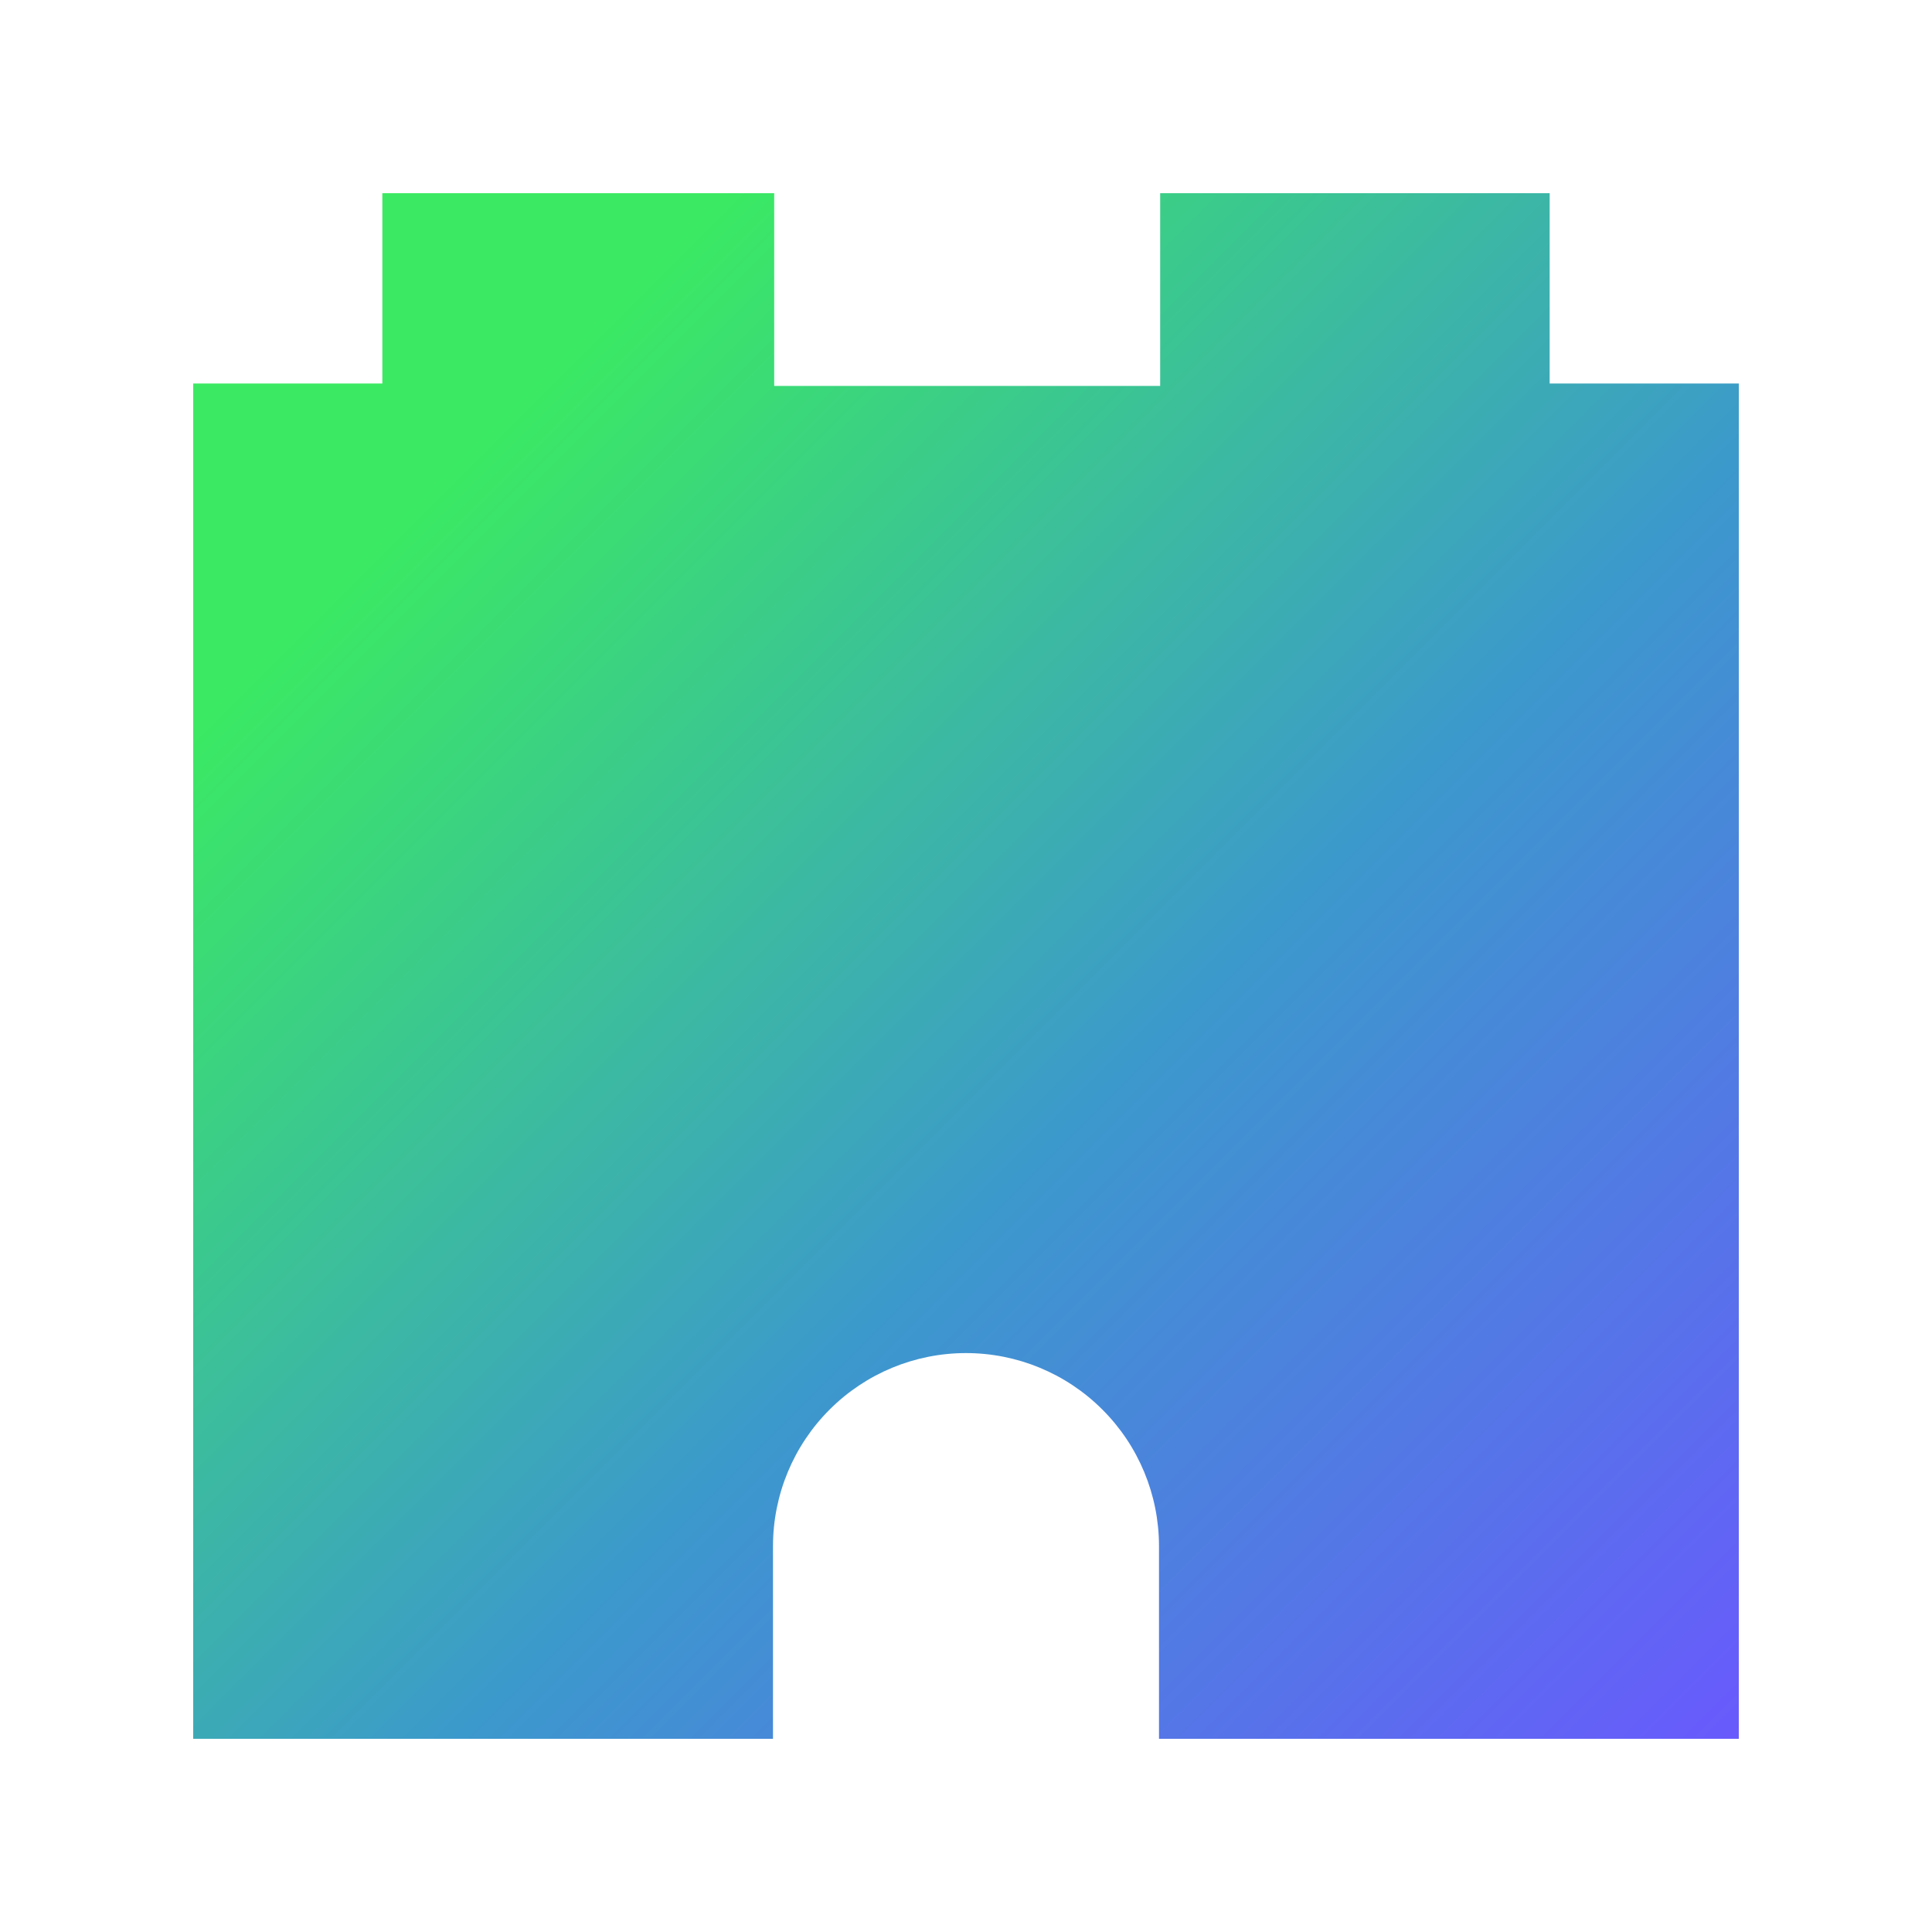
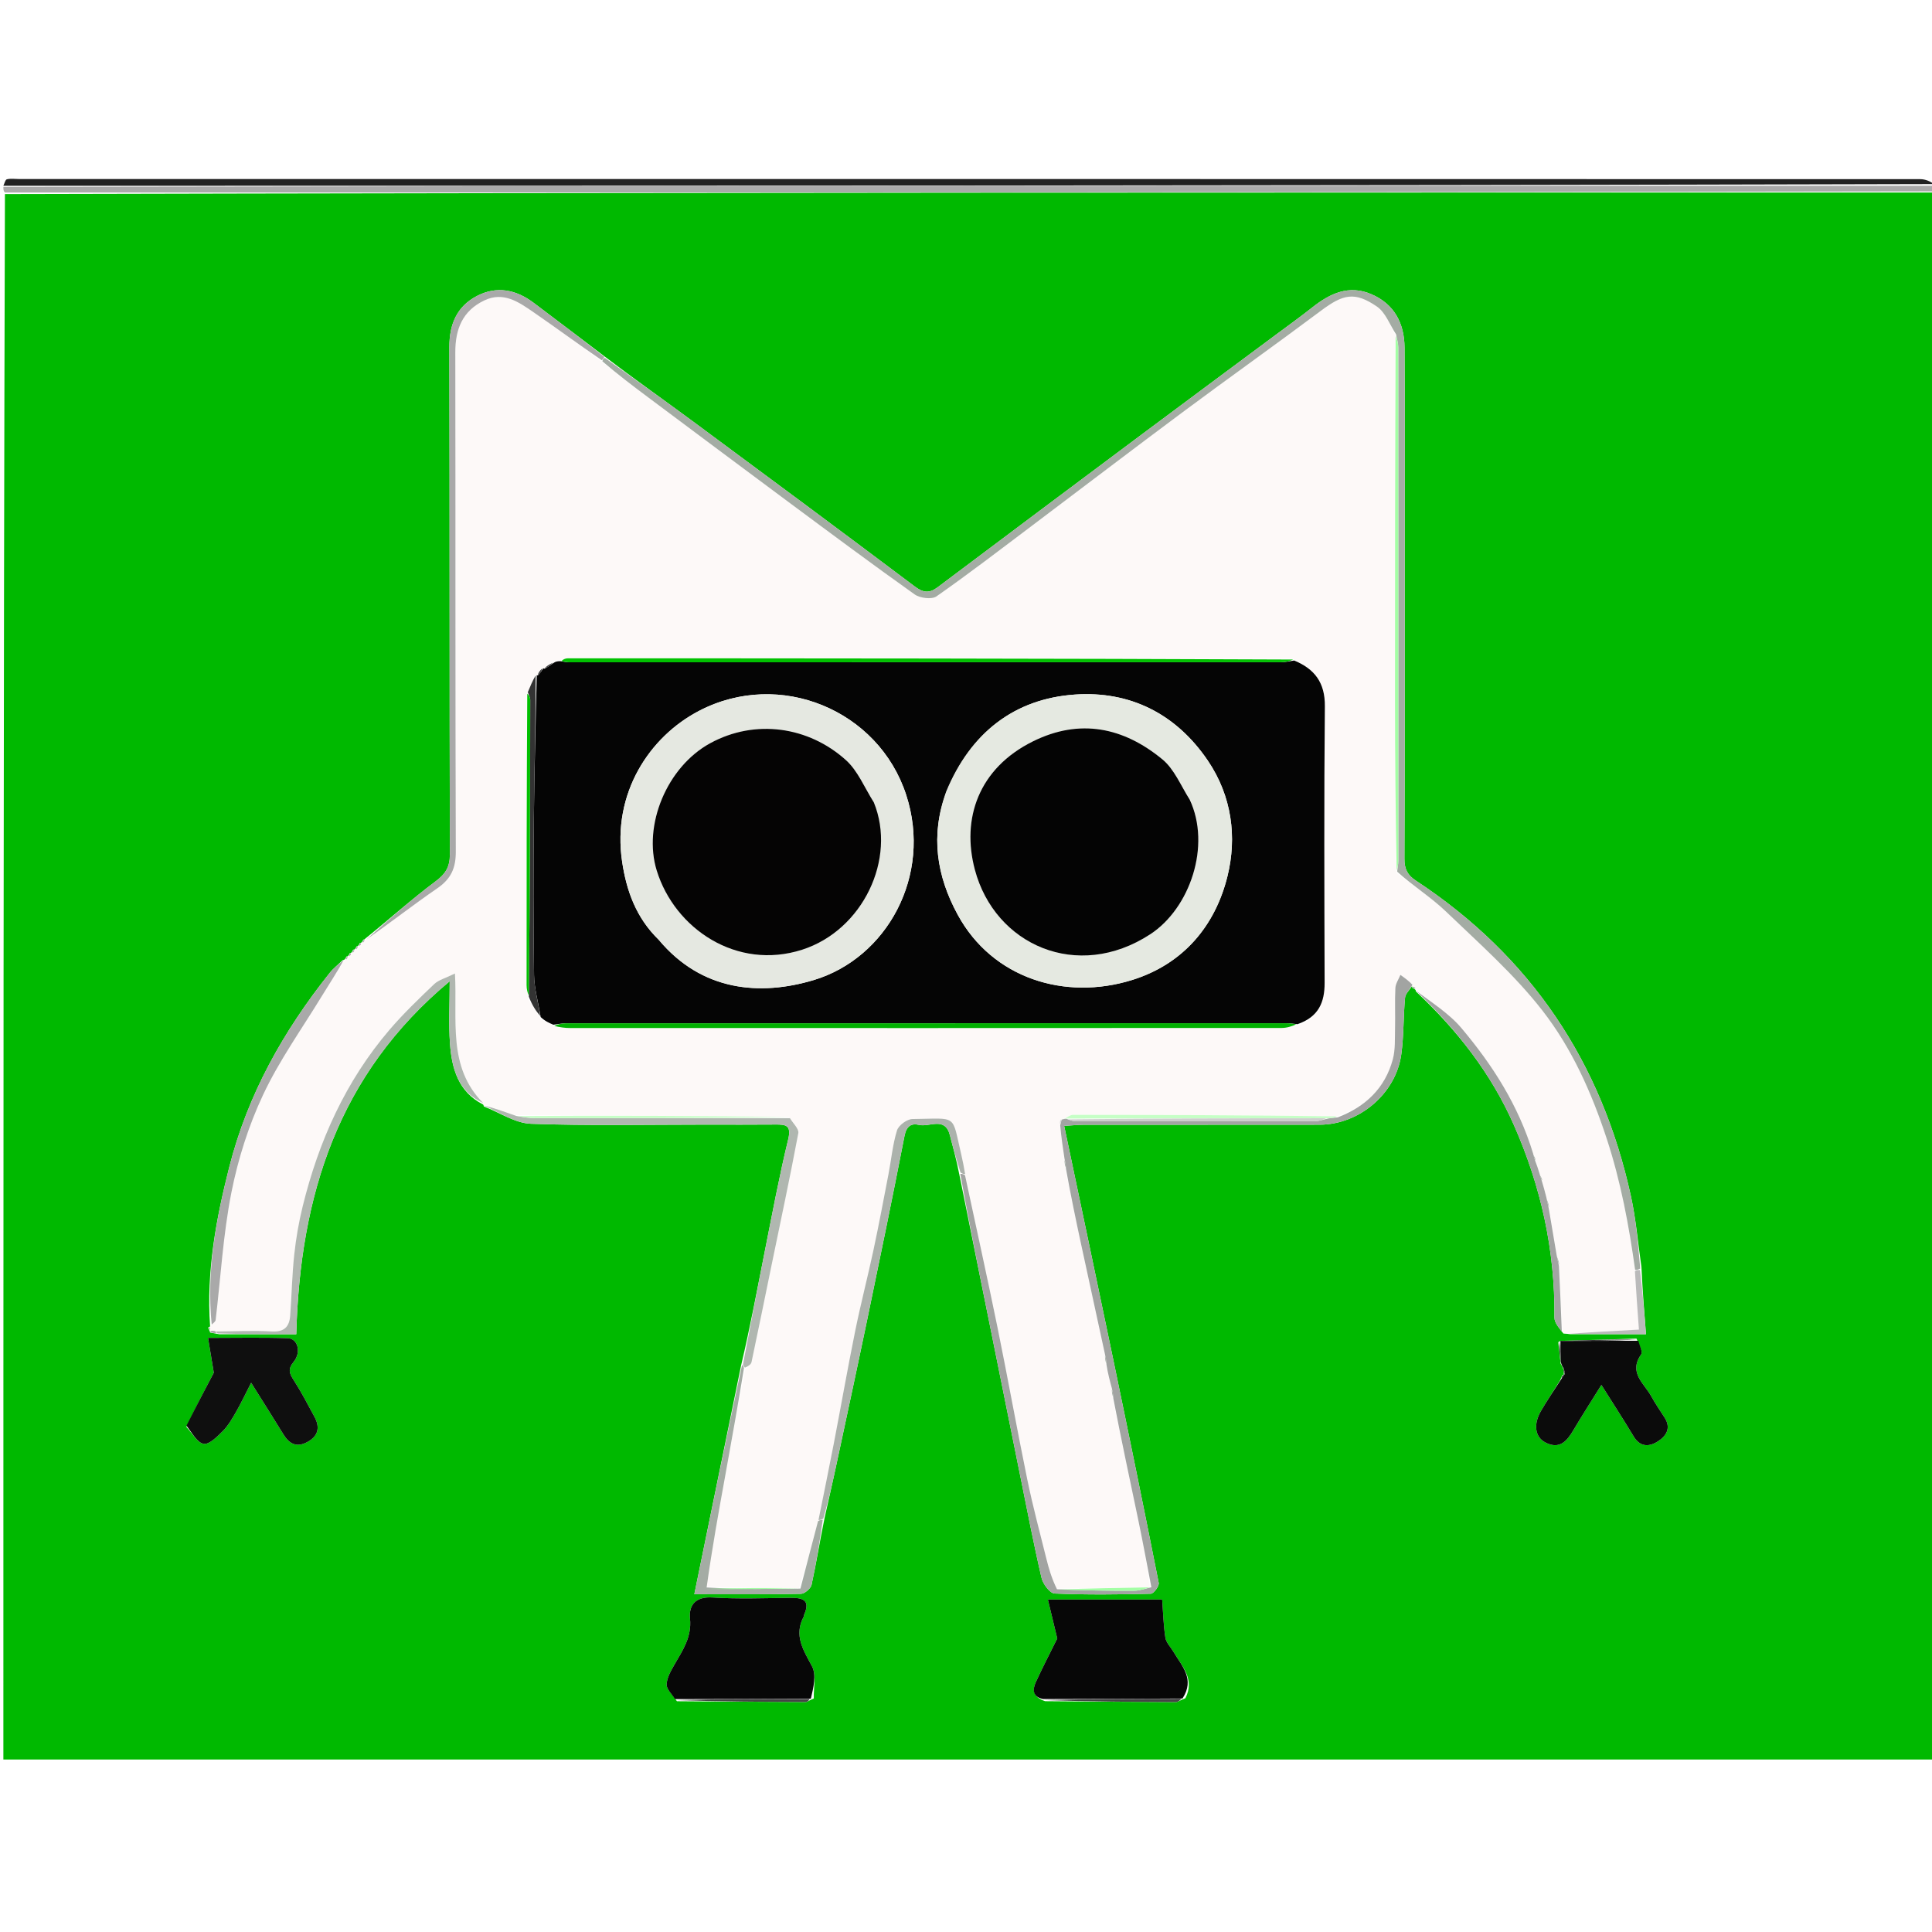
- <svg xmlns="http://www.w3.org/2000/svg" width="40" height="40" viewBox="0 0 40 40" fill="none">
-   <path d="M32.084 7.94V4H24.02V7.99H16.029V4H7.916V7.94H4V36H16.004V32.005C16.006 30.946 16.427 29.931 17.177 29.183C17.926 28.434 18.941 28.014 20 28.014C21.059 28.014 22.074 28.434 22.823 29.183C23.573 29.931 23.994 30.946 23.996 32.005V36H36V7.94H32.084Z" fill="url(#paint0_linear)" />
-   <defs>
-     <linearGradient id="paint0_linear" x1="2.942" y1="4.9" x2="37.777" y2="39.734" gradientUnits="userSpaceOnUse">
-       <stop offset="0.159" stop-color="#3BEA62" />
-       <stop offset="0.54" stop-color="#3C99CC" />
-       <stop offset="0.937" stop-color="#6B57FF" />
-     </linearGradient>
-   </defs>
+ <svg xmlns="http://www.w3.org/2000/svg" version="1.1" id="Layer_1" x="0px" y="0px" width="40" height="40" viewBox="0 0 572 468" enable-background="new 0 0 572 468" xml:space="preserve">
+   <path fill="#00B900" opacity="1" stroke="none" d=" M573,5   C573,159.623 573,314.246 573,468.934   C382.431,468.934 191.862,468.934 1,468.934   C1,314.642 1,160.284 1.461,5.462   C192.282,4.999 382.641,5 573,5  M107.02,227.011   C107.02,227.011 107.104,227.13 106.551,227.159   C106.411,227.474 106.272,227.79 106.013,228.023   C106.013,228.023 106.109,228.131 105.568,228.183   C105.422,228.492 105.277,228.801 105.023,229.013   C105.023,229.013 105.105,229.133 104.551,229.16   C104.412,229.475 104.273,229.79 104.014,230.024   C104.014,230.024 104.11,230.132 103.568,230.183   C103.429,230.494 103.29,230.805 103.04,231.036   C103.04,231.036 103.114,231.15 102.564,231.176   C102.43,231.489 102.295,231.803 102.023,232.021   C102.023,232.021 102.136,232.145 101.464,232.267   C100.154,233.542 98.686,234.692 97.557,236.111   C83.909,253.26 73.355,272.009 67.906,293.418   C63.988,308.813 61.067,324.309 62.197,340.629   C62.197,340.629 62.13,340.954 61.571,341.052   C61.749,341.342 61.927,341.632 62.033,342.007   C62.033,342.007 62.07,341.902 62.215,342.52   C62.807,342.639 63.398,342.758 64.918,343.025   C72.504,343.025 80.089,343.025 87.713,343.025   C88.823,301.897 100.119,266.037 133.141,238.52   C133.141,245.388 132.812,251.204 133.223,256.967   C133.748,264.325 135.64,271.214 142.999,274.998   C142.999,274.998 143.069,274.927 143.269,275.592   C147.91,277.38 152.501,280.542 157.2,280.711   C174.467,281.332 191.769,280.96 209.058,280.961   C215.874,280.961 222.69,281.006 229.506,280.939   C232.628,280.908 234.388,281.083 233.352,285.35   C230.685,296.341 228.612,307.478 226.405,318.578   C224.197,329.683 222.115,340.813 219.375,352.429   C214.81,374.762 210.246,397.095 205.564,420.003   C216.898,420.003 227.009,420.089 237.115,419.881   C238.228,419.859 240.036,418.312 240.28,417.199   C241.674,410.842 242.692,404.403 244.157,397.28   C245.219,392.515 246.316,387.757 247.337,382.984   C250.526,368.084 253.741,353.19 256.842,338.273   C260.577,320.312 264.294,302.347 267.789,284.339   C268.352,281.44 269.739,280.482 272.129,281.045   C275.235,281.777 279.786,278.459 281.24,284.126   C282.174,287.769 283.185,291.392 284.047,295.848   C286.884,309.856 289.727,323.863 292.558,337.873   C295.747,353.661 298.916,369.453 302.112,385.24   C304.135,395.227 306.049,405.241 308.364,415.16   C308.787,416.977 310.843,419.727 312.243,419.788   C321.724,420.198 331.233,420.086 340.726,419.852   C341.572,419.832 343.241,417.568 343.057,416.637   C338.69,394.546 334.161,372.487 329.578,350.44   C324.838,327.642 320.01,304.862 315.067,281.346   C317.242,281.212 318.973,281.015 320.705,281.013   C344.035,280.992 367.365,281.021 390.695,280.987   C402.404,280.97 413.254,271.808 414.868,260.206   C415.64,254.659 415.465,248.985 415.987,243.394   C416.101,242.179 417.364,241.072 418.017,240.004   C418.017,240.004 418.086,239.913 418.137,240.469   C418.455,240.615 418.773,240.76 418.998,240.995   C418.998,240.995 419.078,240.894 419.227,241.556   C431.352,252.909 441.427,265.72 448.197,281.048   C456.236,299.247 460.411,318.18 460.222,338.102   C460.208,339.64 461.618,341.192 462.892,342.837   C463.246,342.825 463.6,342.812 464.877,343.015   C472.111,343.015 479.346,343.015 487.32,343.015   C486.781,336.135 486.306,330.076 485.973,323.131   C484.959,316.133 484.366,309.042 482.86,302.151   C474.188,262.479 453.21,231.095 419.152,208.695   C416.741,207.11 415.787,205.306 415.802,202.259   C415.95,172.114 415.893,141.968 415.893,111.822   C415.892,91.502 415.991,71.182 415.835,50.864   C415.78,43.766 412.833,38.001 405.962,35.079   C399.365,32.274 393.821,34.843 388.634,38.938   C385.021,41.791 381.278,44.48 377.582,47.227   C364.379,57.043 351.153,66.827 337.97,76.669   C317.822,91.71 297.691,106.774 277.588,121.876   C275.142,123.714 273.344,123.525 270.816,121.625   C248.972,105.204 227.019,88.928 205.042,72.684   C196.466,66.345 187.748,60.197 178.772,53.362   C171.82,48.102 164.885,42.819 157.909,37.591   C152.749,33.725 147.035,32.599 141.23,35.612   C135.277,38.703 133.025,43.984 133.042,50.745   C133.161,100.812 133.064,150.879 133.191,200.946   C133.201,204.719 131.901,206.745 128.901,208.983   C121.714,214.347 115.018,220.368 108.001,226.009   C108.001,226.009 108.111,226.136 107.567,226.181   C107.421,226.49 107.275,226.8 107.02,227.011  M462.487,355.195   C462.386,355.537 462.284,355.878 461.816,356.798   C459.972,359.734 458.065,362.634 456.299,365.616   C453.925,369.623 454.401,373.454 457.563,375.082   C461.754,377.239 463.925,374.653 465.859,371.373   C468.384,367.092 471.084,362.914 474.12,358.03   C477.714,363.745 480.771,368.431 483.639,373.229   C485.546,376.418 488.164,376.437 490.777,374.783   C493.291,373.192 494.853,370.855 492.832,367.707   C491.492,365.62 490.071,363.575 488.884,361.404   C486.795,357.583 482.075,354.423 485.882,348.999   C486.427,348.223 485.378,346.328 484.503,344.311   C476.989,344.538 469.474,344.766 462.004,345.004   C462.004,345.004 461.993,344.959 461.347,345.382   C461.569,347.327 461.791,349.272 462.058,351.726   C462.314,352.134 462.57,352.541 462.949,353.63   C462.968,354.09 462.987,354.55 463.001,355.001   C463.001,355.001 463.012,355.003 462.487,355.195  M240.936,450.866   C240.832,447.647 241.762,443.873 240.401,441.326   C237.817,436.492 234.962,432.173 237.969,426.592   C238.043,426.454 237.989,426.251 238.054,426.105   C240.081,421.586 237.509,421.029 233.883,421.069   C226.236,421.154 218.564,421.454 210.947,420.967   C205.902,420.643 203.891,423.242 204.29,427.204   C204.844,432.701 202.118,436.592 199.68,440.843   C198.634,442.667 197.452,444.7 197.361,446.685   C197.296,448.098 198.952,449.59 200.432,451.683   C213.118,451.772 225.805,451.872 238.492,451.911   C239.049,451.913 239.609,451.357 240.936,450.866  M350.948,450.789   C353.851,445.127 349.903,441.236 347.378,436.978   C346.565,435.607 345.248,434.316 345.025,432.857   C344.45,429.103 344.359,425.275 344.081,421.566   C332.457,421.566 321.641,421.566 310.244,421.566   C311.319,426.038 312.254,429.928 313.018,433.106   C310.769,437.652 308.579,441.84 306.62,446.135   C305.601,448.37 305.828,450.411 309.412,451.668   C322.302,451.77 335.191,451.888 348.081,451.931   C348.793,451.933 349.508,451.308 350.948,450.789  M55.174,370.454   C56.861,372.236 58.359,375.133 60.295,375.462   C61.953,375.745 64.343,373.319 65.983,371.667   C67.583,370.056 68.762,367.976 69.91,365.978   C71.383,363.415 72.641,360.729 74.355,357.386   C77.967,363.151 80.968,367.873 83.895,372.64   C85.606,375.428 87.746,376.648 90.903,374.982   C94.19,373.247 94.838,370.687 93.122,367.511   C91.159,363.878 89.251,360.2 87.024,356.731   C85.741,354.733 85.087,353.455 86.937,351.197   C89.3,348.313 88.127,344.284 85.199,344.188   C77.612,343.939 70.012,344.105 61.593,344.105   C62.24,348.01 62.758,351.138 63.301,354.413   C60.763,359.236 58.01,364.469 55.174,370.454  z" />
+   <path fill="#222222" opacity="1" stroke="none" d=" M1,3   C1.333,2.333 1.548,1.216 2.024,1.091   C3.115,0.804 4.333,1 5.5,1   C193.167,1 380.833,0.998 568.5,1.041   C570,1.042 571.5,1.667 572.539,2.5   C381.718,3 191.359,3 1,3  z" />
+   <path fill="#AAAAAA" opacity="1" stroke="none" d=" M1,3.333   C191.359,3 381.718,3 572.539,3   C573,3.444 573,3.889 573,4.667   C382.641,5 192.282,4.999 1.461,4.999   C1,4.556 1,4.111 1,3.333  z" />
+   <path fill="#FDF9F8" opacity="1" stroke="none" d=" M62.13,340.954   C62.13,340.954 62.197,340.629 62.628,340.308   C63.331,339.593 63.795,339.221 63.845,338.8   C65.344,326.22 66.056,313.488 68.503,301.099   C70.46,291.191 73.603,281.268 77.894,272.138   C82.669,261.975 89.316,252.688 95.197,243.05   C97.441,239.373 99.819,235.777 102.136,232.145   C102.136,232.145 102.023,232.021 102.367,232.057   C102.845,231.778 102.98,231.464 103.114,231.15   C103.114,231.15 103.04,231.036 103.376,231.066   C103.845,230.775 103.978,230.453 104.11,230.132   C104.11,230.132 104.014,230.024 104.348,230.047   C104.823,229.758 104.964,229.445 105.105,229.133   C105.105,229.133 105.023,229.013 105.359,229.053   C105.832,228.772 105.971,228.451 106.109,228.131   C106.109,228.131 106.013,228.023 106.347,228.046   C106.822,227.756 106.963,227.443 107.104,227.13   C107.104,227.13 107.02,227.011 107.355,227.052   C107.83,226.774 107.971,226.455 108.111,226.136   C108.111,226.136 108.001,226.009 108.425,226.089   C115.723,221.075 122.473,215.8 129.52,210.957   C133.482,208.234 134.963,205.059 134.947,200.208   C134.783,150.923 134.89,101.637 134.801,52.351   C134.788,45.446 136.926,40.039 143.37,36.956   C149.097,34.217 153.609,37.453 157.954,40.438   C164.756,45.111 171.38,50.044 178.221,55.171   C182.861,58.854 187.351,62.244 191.859,65.611   C205.684,75.936 219.495,86.28 233.352,96.562   C245.779,105.783 258.19,115.031 270.806,123.989   C272.379,125.106 275.871,125.539 277.267,124.563   C286.877,117.845 296.18,110.687 305.553,103.632   C320.457,92.414 335.28,81.087 350.249,69.955   C363.787,59.886 377.552,50.12 391.065,40.017   C397.657,35.089 401.06,34.245 407.652,38.755   C410.222,40.513 411.479,44.189 413.203,47.445   C413.048,83.848 412.99,119.796 413.014,155.745   C413.025,172.546 413.192,189.347 413.431,206.429   C418.421,210.382 423.676,213.631 428.033,217.815   C437.904,227.297 448.318,236.473 456.669,247.207   C465.362,258.382 471.224,271.468 475.71,285.173   C479.872,297.886 482.281,310.824 484.044,324.36   C484.394,330.293 484.801,335.831 485.228,341.643   C477.694,342.053 470.824,342.426 463.955,342.8   C463.6,342.812 463.246,342.825 462.667,342.33   C462.146,335.476 461.85,329.129 461.671,322.491   C461.478,321.372 461.168,320.543 460.813,319.261   C460.026,314.46 459.283,310.113 458.659,305.479   C458.472,304.377 458.166,303.563 457.8,302.323   C457.337,300.526 456.934,299.156 456.648,297.538   C456.464,296.789 456.164,296.287 455.801,295.368   C455.35,293.905 454.96,292.86 454.679,291.556   C454.482,290.764 454.179,290.231 453.858,289.285   C449.52,275.151 441.852,263.275 432.719,252.426   C428.939,247.936 423.67,244.7 419.078,240.894   C419.078,240.894 418.998,240.995 419.023,240.669   C418.728,240.2 418.407,240.056 418.086,239.913   C418.086,239.913 418.017,240.004 418.134,239.603   C417.038,238.346 415.825,237.489 414.612,236.633   C414.091,237.927 413.188,239.202 413.122,240.519   C412.923,244.491 413.125,248.481 413.026,252.461   C412.949,255.528 413.142,258.721 412.363,261.63   C410.07,270.187 404.242,275.663 395.777,278.523   C369.532,278.166 343.601,278.081 317.669,278.067   C316.829,278.067 315.988,278.785 314.945,279.261   C314.741,279.354 314.312,279.479 314.046,279.441   C313.784,279.965 313.788,280.527 313.778,281.446   C314.229,284.88 314.695,287.956 315.14,291.39   C315.204,292.449 315.289,293.152 315.419,294.238   C316.996,301.847 318.506,309.077 320.06,316.298   C322.411,327.213 324.792,338.121 327.139,349.389   C327.201,350.451 327.284,351.155 327.402,352.226   C328.022,354.743 328.604,356.892 329.156,359.394   C329.223,360.441 329.322,361.134 329.442,362.21   C331.996,374.461 334.568,386.32 337.042,398.2   C338.408,404.759 339.607,411.353 340.424,417.953   C330.976,418.124 321.986,418.272 312.577,418.325   C311.368,415.318 310.522,412.42 309.798,409.491   C307.881,401.734 305.789,394.01 304.18,386.188   C301.088,371.154 298.396,356.039 295.326,341.001   C292.258,325.965 288.932,310.982 285.736,295.583   C285.373,293.41 285.024,291.623 284.607,289.852   C281.728,277.645 283.709,279.159 270.125,279.31   C268.535,279.327 266.034,281.177 265.571,282.676   C264.279,286.86 263.88,291.316 263.047,295.648   C261.601,303.163 260.188,310.687 258.588,318.169   C256.884,326.138 254.82,334.032 253.2,342.017   C250.948,353.122 248.995,364.287 246.852,375.415   C245.398,382.963 243.837,390.491 242.195,398.351   C240.37,405.229 238.673,411.783 236.524,418.211   C227.029,418.112 217.988,418.138 208.886,417.733   C210.817,406.358 212.814,395.416 214.796,384.47   C216.668,374.131 218.523,363.788 220.685,353.289   C221.508,352.513 222.356,351.965 222.504,351.267   C224.545,341.675 226.481,332.061 228.46,322.456   C231.133,309.476 233.916,296.516 236.354,283.492   C236.593,282.213 234.755,280.545 233.627,278.732   C206.549,278.336 179.726,278.265 152.521,278.163   C149.116,277.064 146.092,275.995 143.069,274.927   C143.069,274.927 142.999,274.998 143.013,274.612   C132.384,263.822 135.479,249.997 134.695,236.218   C131.873,237.618 129.847,238.115 128.539,239.365   C123.971,243.729 119.385,248.125 115.288,252.921   C102.314,268.105 94.364,285.853 89.625,305.105   C88.469,309.802 87.635,314.614 87.118,319.423   C86.472,325.425 86.359,331.482 85.913,337.507   C85.671,340.788 84.178,342.409 80.463,342.194   C74.986,341.878 69.474,342.17 63.667,342.083   C62.928,341.943 62.499,341.922 62.07,341.902   C62.07,341.902 62.033,342.007 62.167,341.725   C62.244,341.28 62.187,341.117 62.13,340.954  M160.222,145.908   C159.779,146.578 159.336,147.248 158.998,147.985   C158.998,147.985 158.91,147.897 158.254,148.07   C157.594,149.691 156.934,151.311 155.934,153.83   C155.917,182.439 155.895,211.048 155.901,239.658   C155.901,240.797 156.164,241.937 156.321,243.76   C157.512,245.571 158.703,247.381 160.164,249.825   C161.385,250.347 162.606,250.868 164.357,252.083   C165.846,252.181 167.335,252.364 168.824,252.364   C239.058,252.379 309.292,252.384 379.525,252.342   C381.083,252.341 382.641,251.788 384.931,251.392   C390.453,249.075 392.189,244.677 392.173,238.999   C392.096,211.7 391.985,184.4 392.246,157.104   C392.313,150.087 389.206,146.05 382.542,142.973   C311.073,142.941 239.604,142.908 168.136,142.903   C167.363,142.903 166.59,143.275 165.155,143.54   C164.786,143.752 164.417,143.964 163.385,144.196   C162.54,144.75 161.694,145.304 160.993,145.987   C160.993,145.987 160.864,145.842 160.222,145.908  z" />
+   <path fill="#A4ACA4" opacity="1" stroke="none" d=" M413.334,46.991   C411.479,44.189 410.222,40.513 407.652,38.755   C401.06,34.245 397.657,35.089 391.065,40.017   C377.552,50.12 363.787,59.886 350.249,69.955   C335.28,81.087 320.457,92.414 305.553,103.632   C296.18,110.687 286.877,117.845 277.267,124.563   C275.871,125.539 272.379,125.106 270.806,123.989   C258.19,115.031 245.779,105.783 233.352,96.562   C219.495,86.28 205.684,75.936 191.859,65.611   C187.351,62.244 182.861,58.854 178.339,54.97   C178.526,54.221 178.786,54.053 179.095,53.961   C187.748,60.197 196.466,66.345 205.042,72.684   C227.019,88.928 248.972,105.204 270.816,121.625   C273.344,123.525 275.142,123.714 277.588,121.876   C297.691,106.774 317.822,91.71 337.97,76.669   C351.153,66.827 364.379,57.043 377.582,47.227   C381.278,44.48 385.021,41.791 388.634,38.938   C393.821,34.843 399.365,32.274 405.962,35.079   C412.833,38.001 415.78,43.766 415.835,50.864   C415.991,71.182 415.892,91.502 415.893,111.822   C415.893,141.968 415.95,172.114 415.802,202.259   C415.787,205.306 416.741,207.11 419.152,208.695   C453.21,231.095 474.188,262.479 482.86,302.151   C484.366,309.042 484.959,316.133 485.613,323.57   C484.869,323.994 484.484,323.979 484.1,323.965   C482.281,310.824 479.872,297.886 475.71,285.173   C471.224,271.468 465.362,258.382 456.669,247.207   C448.318,236.473 437.904,227.297 428.033,217.815   C423.676,213.631 418.421,210.382 413.651,206.068   C413.818,204.605 413.988,203.783 413.989,202.961   C414.002,152.253 414.005,101.546 413.973,50.838   C413.972,49.555 413.556,48.273 413.334,46.991  z" />
+   <path fill="#070707" opacity="1" stroke="none" d=" M308.816,451.027   C305.828,450.411 305.601,448.37 306.62,446.135   C308.579,441.84 310.769,437.652 313.018,433.106   C312.254,429.928 311.319,426.038 310.244,421.566   C321.641,421.566 332.457,421.566 344.081,421.566   C344.359,425.275 344.45,429.103 345.025,432.857   C345.248,434.316 346.565,435.607 347.378,436.978   C349.903,441.236 353.851,445.127 350.094,450.86   C335.766,450.963 322.291,450.995 308.816,451.027  z" />
+   <path fill="#070707" opacity="1" stroke="none" d=" M199.839,451.047   C198.952,449.59 197.296,448.098 197.361,446.685   C197.452,444.7 198.634,442.667 199.68,440.843   C202.118,436.592 204.844,432.701 204.29,427.204   C203.891,423.242 205.902,420.643 210.947,420.967   C218.564,421.454 226.236,421.154 233.883,421.069   C237.509,421.029 240.081,421.586 238.054,426.105   C237.989,426.251 238.043,426.454 237.969,426.592   C234.962,432.173 237.817,436.492 240.401,441.326   C241.762,443.873 240.832,447.647 240.07,450.911   C226.083,450.987 212.961,451.017 199.839,451.047  z" />
+   <path fill="#A2A4A2" opacity="1" stroke="none" d=" M340.882,417.931   C339.607,411.353 338.408,404.759 337.042,398.2   C334.568,386.32 331.996,374.461 329.612,362.012   C329.568,360.633 329.378,359.837 329.187,359.04   C328.604,356.892 328.022,354.743 327.583,352.028   C327.539,350.651 327.349,349.841 327.16,349.032   C324.792,338.121 322.411,327.213 320.06,316.298   C318.506,309.077 316.996,301.847 315.599,294.039   C315.542,292.649 315.352,291.84 315.161,291.032   C314.695,287.956 314.229,284.88 313.887,281.183   C314.11,280.201 314.211,279.84 314.312,279.479   C314.312,279.479 314.741,279.354 315.111,279.276   C315.48,279.198 315.815,279.165 316.164,279.412   C317.165,279.768 317.816,279.973 318.468,279.974   C342.092,279.993 365.716,280.007 389.34,279.959   C390.595,279.956 391.85,279.414 393.479,279.105   C394.599,278.993 395.344,278.9 396.09,278.806   C404.242,275.663 410.07,270.187 412.363,261.63   C413.142,258.721 412.949,255.528 413.026,252.461   C413.125,248.481 412.923,244.491 413.122,240.519   C413.188,239.202 414.091,237.927 414.612,236.633   C415.825,237.489 417.038,238.346 418.174,239.559   C417.364,241.072 416.101,242.179 415.987,243.394   C415.465,248.985 415.64,254.659 414.868,260.206   C413.254,271.808 402.404,280.97 390.695,280.987   C367.365,281.021 344.035,280.992 320.705,281.013   C318.973,281.015 317.242,281.212 315.067,281.346   C320.01,304.862 324.838,327.642 329.578,350.44   C334.161,372.487 338.69,394.546 343.057,416.637   C343.241,417.568 341.572,419.832 340.726,419.852   C331.233,420.086 321.724,420.198 312.243,419.788   C310.843,419.727 308.787,416.977 308.364,415.16   C306.049,405.241 304.135,395.227 302.112,385.24   C298.916,369.453 295.747,353.661 292.558,337.873   C289.727,323.863 286.884,309.856 284.309,295.54   C284.954,295.48 285.336,295.728 285.719,295.977   C288.932,310.982 292.258,325.965 295.326,341.001   C298.396,356.039 301.088,371.154 304.18,386.188   C305.789,394.01 307.881,401.734 309.798,409.491   C310.522,412.42 311.368,415.318 312.932,418.517   C321.095,418.873 328.485,419.009 335.874,418.959   C337.545,418.948 339.213,418.291 340.882,417.931  z" />
+   <path fill="#0F0F0F" opacity="1" stroke="none" d=" M55.215,370.078   C58.01,364.469 60.763,359.236 63.301,354.413   C62.758,351.138 62.24,348.01 61.593,344.105   C70.012,344.105 77.612,343.939 85.199,344.188   C88.127,344.284 89.3,348.313 86.937,351.197   C85.087,353.455 85.741,354.733 87.024,356.731   C89.251,360.2 91.159,363.878 93.122,367.511   C94.838,370.687 94.19,373.247 90.903,374.982   C87.746,376.648 85.606,375.428 83.895,372.64   C80.968,367.873 77.967,363.151 74.355,357.386   C72.641,360.729 71.383,363.415 69.91,365.978   C68.762,367.976 67.583,370.056 65.983,371.667   C64.343,373.319 61.953,375.745 60.295,375.462   C58.359,375.133 56.861,372.236 55.215,370.078  z" />
+   <path fill="#0B0B0B" opacity="1" stroke="none" d=" M462.826,352.949   C462.57,352.541 462.314,352.134 462.05,351.018   C462.026,348.527 462.01,346.743 461.993,344.959   C461.993,344.959 462.004,345.004 462.453,345.016   C470.291,345.002 477.679,344.976 485.067,344.95   C485.378,346.328 486.427,348.223 485.882,348.999   C482.075,354.423 486.795,357.583 488.884,361.404   C490.071,363.575 491.492,365.62 492.832,367.707   C494.853,370.855 493.291,373.192 490.777,374.783   C488.164,376.437 485.546,376.418 483.639,373.229   C480.771,368.431 477.714,363.745 474.12,358.03   C471.084,362.914 468.384,367.092 465.859,371.373   C463.925,374.653 461.754,377.239 457.563,375.082   C454.401,373.454 453.925,369.623 456.299,365.616   C458.065,362.634 459.972,359.734 462.207,356.355   C462.736,355.61 462.874,355.307 463.012,355.003   C463.012,355.003 463.001,355.001 463.275,354.871   C463.307,354.144 463.067,353.546 462.826,352.949  z" />
+   <path fill="#A9A9A9" opacity="1" stroke="none" d=" M178.933,53.661   C178.786,54.053 178.526,54.221 178.197,54.666   C171.38,50.044 164.756,45.111 157.954,40.438   C153.609,37.453 149.097,34.217 143.37,36.956   C136.926,40.039 134.788,45.446 134.801,52.351   C134.89,101.637 134.783,150.923 134.947,200.208   C134.963,205.059 133.482,208.234 129.52,210.957   C122.473,215.8 115.723,221.075 108.486,226.146   C115.018,220.368 121.714,214.347 128.901,208.983   C131.901,206.745 133.201,204.719 133.191,200.946   C133.064,150.879 133.161,100.812 133.042,50.745   C133.025,43.984 135.277,38.703 141.23,35.612   C147.035,32.599 152.749,33.725 157.909,37.591   C164.885,42.819 171.82,48.102 178.933,53.661  z" />
+   <path fill="#B0B7B0" opacity="1" stroke="none" d=" M63.976,342.203   C69.474,342.17 74.986,341.878 80.463,342.194   C84.178,342.409 85.671,340.788 85.913,337.507   C86.359,331.482 86.472,325.425 87.118,319.423   C87.635,314.614 88.469,309.802 89.625,305.105   C94.364,285.853 102.314,268.105 115.288,252.921   C119.385,248.125 123.971,243.729 128.539,239.365   C129.847,238.115 131.873,237.618 134.695,236.218   C135.479,249.997 132.384,263.822 143.046,274.573   C135.64,271.214 133.748,264.325 133.223,256.967   C132.812,251.204 133.141,245.388 133.141,238.52   C100.119,266.037 88.823,301.897 87.713,343.025   C80.089,343.025 72.504,343.025 64.452,342.783   C63.985,342.54 63.976,342.203 63.976,342.203  z" />
+   <path fill="#ACB2AC" opacity="1" stroke="none" d=" M285.736,295.583   C285.336,295.728 284.954,295.48 284.367,295.128   C283.185,291.392 282.174,287.769 281.24,284.126   C279.786,278.459 275.235,281.777 272.129,281.045   C269.739,280.482 268.352,281.44 267.789,284.339   C264.294,302.347 260.577,320.312 256.842,338.273   C253.741,353.19 250.526,368.084 247.337,382.984   C246.316,387.757 245.219,392.515 243.744,397.641   C242.995,398.011 242.659,398.02 242.323,398.028   C243.837,390.491 245.398,382.963 246.852,375.415   C248.995,364.287 250.948,353.122 253.2,342.017   C254.82,334.032 256.884,326.138 258.588,318.169   C260.188,310.687 261.601,303.163 263.047,295.648   C263.88,291.316 264.279,286.86 265.571,282.676   C266.034,281.177 268.535,279.327 270.125,279.31   C283.709,279.159 281.728,277.645 284.607,289.852   C285.024,291.623 285.373,293.41 285.736,295.583  z" />
+   <path fill="#B0B7B0" opacity="1" stroke="none" d=" M233.881,279.057   C234.755,280.545 236.593,282.213 236.354,283.492   C233.916,296.516 231.133,309.476 228.46,322.456   C226.481,332.061 224.545,341.675 222.504,351.267   C222.356,351.965 221.508,352.513 220.565,352.914   C220.089,352.442 220.033,352.187 219.977,351.932   C222.115,340.813 224.197,329.683 226.405,318.578   C228.612,307.478 230.685,296.341 233.352,285.35   C234.388,281.083 232.628,280.908 229.506,280.939   C222.69,281.006 215.874,280.961 209.058,280.961   C191.769,280.96 174.467,281.332 157.2,280.711   C152.501,280.542 147.91,277.38 143.169,275.259   C146.092,275.995 149.116,277.064 152.866,278.4   C155.239,278.802 156.886,279.054 158.533,279.055   C183.649,279.075 208.765,279.062 233.881,279.057  z" />
+   <path fill="#A9A9A9" opacity="1" stroke="none" d=" M101.8,232.206   C99.819,235.777 97.441,239.373 95.197,243.05   C89.316,252.688 82.669,261.975 77.894,272.138   C73.603,281.268 70.46,291.191 68.503,301.099   C66.056,313.488 65.344,326.22 63.845,338.8   C63.795,339.221 63.331,339.593 62.677,340.15   C61.067,324.309 63.988,308.813 67.906,293.418   C73.355,272.009 83.909,253.26 97.557,236.111   C98.686,234.692 100.154,233.542 101.8,232.206  z" />
+   <path fill="#A2A4A2" opacity="1" stroke="none" d=" M456.531,297.785   C456.934,299.156 457.337,300.526 457.843,302.571   C458.143,304.086 458.342,304.926 458.54,305.767   C459.283,310.113 460.026,314.46 460.856,319.515   C461.147,321.076 461.35,321.929 461.553,322.782   C461.85,329.129 462.146,335.476 462.405,342.281   C461.618,341.192 460.208,339.64 460.222,338.102   C460.411,318.18 456.236,299.247 448.197,281.048   C441.427,265.72 431.352,252.909 419.152,241.225   C423.67,244.7 428.939,247.936 432.719,252.426   C441.852,263.275 449.52,275.151 453.899,289.498   C454.161,290.687 454.366,291.251 454.571,291.814   C454.96,292.86 455.35,293.905 455.845,295.57   C456.145,296.721 456.338,297.253 456.531,297.785  z" />
+   <path fill="#A4ACA4" opacity="1" stroke="none" d=" M219.676,352.181   C220.033,352.187 220.089,352.442 220.265,353.072   C218.523,363.788 216.668,374.131 214.796,384.47   C212.814,395.416 210.817,406.358 209.21,417.993   C218.721,418.568 227.849,418.453 236.976,418.338   C238.673,411.783 240.37,405.229 242.195,398.351   C242.659,398.02 242.995,398.011 243.584,397.998   C242.692,404.403 241.674,410.842 240.28,417.199   C240.036,418.312 238.228,419.859 237.115,419.881   C227.009,420.089 216.898,420.003 205.564,420.003   C210.246,397.095 214.81,374.762 219.676,352.181  z" />
+   <path fill="#BABABA" opacity="1" stroke="none" d=" M484.044,324.36   C484.484,323.979 484.869,323.994 485.542,324.013   C486.306,330.076 486.781,336.135 487.32,343.015   C479.346,343.015 472.111,343.015 464.416,342.907   C470.824,342.426 477.694,342.053 485.228,341.643   C484.801,335.831 484.394,330.293 484.044,324.36  z" />
+   <path fill="#444445" opacity="1" stroke="none" d=" M309.114,451.347   C322.291,450.995 335.766,450.963 349.731,450.953   C349.508,451.308 348.793,451.933 348.081,451.931   C335.191,451.888 322.302,451.77 309.114,451.347  z" />
+   <path fill="#444445" opacity="1" stroke="none" d=" M200.135,451.365   C212.961,451.017 226.083,450.987 239.686,451.009   C239.609,451.357 239.049,451.913 238.492,451.911   C225.805,451.872 213.118,451.772 200.135,451.365  z" />
+   <path fill="#333333" opacity="1" stroke="none" d=" M484.785,344.63   C477.679,344.976 470.291,345.002 462.431,345.011   C469.474,344.766 476.989,344.538 484.785,344.63  z" />
+   <path fill="#333333" opacity="1" stroke="none" d=" M461.67,345.171   C462.01,346.743 462.026,348.527 462.028,350.764   C461.791,349.272 461.569,347.327 461.67,345.171  z" />
+   <path fill="#A9A9A9" opacity="1" stroke="none" d=" M63.667,342.083   C63.976,342.203 63.985,342.54 63.987,342.709   C63.398,342.758 62.807,342.639 62.143,342.211   C62.499,341.922 62.928,341.943 63.667,342.083  z" />
+   <path fill="#333333" opacity="1" stroke="none" d=" M462.887,353.289   C463.067,353.546 463.307,354.144 463.277,354.876   C462.987,354.55 462.968,354.09 462.887,353.289  z" />
+   <path fill="#333333" opacity="1" stroke="none" d=" M462.75,355.099   C462.874,355.307 462.736,355.61 462.39,356.067   C462.284,355.878 462.386,355.537 462.75,355.099  z" />
+   <path fill="#A9A9A9" opacity="1" stroke="none" d=" M102.839,231.163   C102.98,231.464 102.845,231.778 102.436,232.105   C102.295,231.803 102.43,231.489 102.839,231.163  z" />
+   <path fill="#A9A9A9" opacity="1" stroke="none" d=" M104.828,229.146   C104.964,229.445 104.823,229.758 104.408,230.088   C104.273,229.79 104.412,229.475 104.828,229.146  z" />
+   <path fill="#A9A9A9" opacity="1" stroke="none" d=" M105.838,228.157   C105.971,228.451 105.832,228.772 105.413,229.101   C105.277,228.801 105.422,228.492 105.838,228.157  z" />
+   <path fill="#A9A9A9" opacity="1" stroke="none" d=" M106.828,227.145   C106.963,227.443 106.822,227.756 106.406,228.087   C106.272,227.79 106.411,227.474 106.828,227.145  z" />
+   <path fill="#A2A4A2" opacity="1" stroke="none" d=" M418.112,240.191   C418.407,240.056 418.728,240.2 419.07,240.625   C418.773,240.76 418.455,240.615 418.112,240.191  z" />
+   <path fill="#A9A9A9" opacity="1" stroke="none" d=" M107.839,226.159   C107.971,226.455 107.83,226.774 107.409,227.101   C107.275,226.8 107.421,226.49 107.839,226.159  z" />
+   <path fill="#A9A9A9" opacity="1" stroke="none" d=" M103.839,230.158   C103.978,230.453 103.845,230.775 103.431,231.106   C103.29,230.805 103.429,230.494 103.839,230.158  z" />
+   <path fill="#A9A9A9" opacity="1" stroke="none" d=" M61.85,341.003   C62.187,341.117 62.244,341.28 62.203,341.682   C61.927,341.632 61.749,341.342 61.85,341.003  z" />
+   <path fill="#050505" opacity="1" stroke="none" d=" M383.167,143.552   C389.206,146.05 392.313,150.087 392.246,157.104   C391.985,184.4 392.096,211.7 392.173,238.999   C392.189,244.677 390.453,249.075 384.128,251.227   C382.495,251.024 381.665,250.95 380.835,250.95   C309.804,250.943 238.773,250.939 167.742,250.959   C166.437,250.959 165.132,251.24 163.827,251.389   C162.606,250.868 161.385,250.347 160.066,249.105   C159.32,244.491 158.169,240.604 158.114,236.702   C157.898,221.217 157.911,205.725 158.059,190.239   C158.194,176.123 158.615,162.011 158.91,147.897   C158.91,147.897 158.998,147.985 159.285,147.932   C160.002,147.2 160.433,146.521 160.864,145.842   C160.864,145.842 160.993,145.987 161.277,145.969   C162.39,145.359 163.219,144.767 164.048,144.176   C164.417,143.964 164.786,143.752 165.912,143.745   C167.332,143.996 167.995,144.081 168.659,144.081   C238.864,144.087 309.069,144.089 379.274,144.064   C380.572,144.063 381.869,143.73 383.167,143.552  M280.105,182.707   C275.435,195.325 277.262,207.307 283.581,218.88   C293.851,237.693 315.303,244.318 335.157,238.151   C350.352,233.431 359.793,222.084 363.411,207.417   C366.251,195.903 364.754,183.744 357.583,173.171   C348.128,159.232 334.45,152.529 318.295,153.633   C300.299,154.863 287.326,164.969 280.105,182.707  M195.148,226.359   C207.747,241.477 225.039,242.951 240.952,238.154   C262.53,231.648 276.077,207.307 268.298,183.37   C260.117,158.195 230.862,146.051 207.015,158.436   C192.356,166.049 181.14,182.782 184.203,203.186   C185.467,211.609 188.252,219.641 195.148,226.359  z" />
+   <path fill="#01B101" opacity="1" stroke="none" d=" M164.092,251.736   C165.132,251.24 166.437,250.959 167.742,250.959   C238.773,250.939 309.804,250.943 380.835,250.95   C381.665,250.95 382.495,251.024 383.762,251.278   C382.641,251.788 381.083,252.341 379.525,252.342   C309.292,252.384 239.058,252.379 168.824,252.364   C167.335,252.364 165.846,252.181 164.092,251.736  z" />
+   <path fill="#01C101" opacity="1" stroke="none" d=" M382.854,143.263   C381.869,143.73 380.572,144.063 379.274,144.064   C309.069,144.089 238.864,144.087 168.659,144.081   C167.995,144.081 167.332,143.996 166.243,143.712   C166.59,143.275 167.363,142.903 168.136,142.903   C239.604,142.908 311.073,142.941 382.854,143.263  z" />
+   <path fill="#A4FEA5" opacity="1" stroke="none" d=" M413.203,47.445   C413.556,48.273 413.972,49.555 413.973,50.838   C414.005,101.546 414.002,152.253 413.989,202.961   C413.988,203.783 413.818,204.605 413.508,205.787   C413.192,189.347 413.025,172.546 413.014,155.745   C412.99,119.796 413.048,83.848 413.203,47.445  z" />
+   <path fill="#333333" opacity="1" stroke="none" d=" M158.582,147.983   C158.615,162.011 158.194,176.123 158.059,190.239   C157.911,205.725 157.898,221.217 158.114,236.702   C158.169,240.604 159.32,244.491 159.931,248.789   C158.703,247.381 157.512,245.571 156.572,243.087   C156.886,213.346 156.953,184.278 156.979,155.21   C156.979,154.451 156.52,153.691 156.275,152.932   C156.934,151.311 157.594,149.691 158.582,147.983  z" />
+   <path fill="#01C101" opacity="1" stroke="none" d=" M156.104,153.381   C156.52,153.691 156.979,154.451 156.979,155.21   C156.953,184.278 156.886,213.346 156.564,242.746   C156.164,241.937 155.901,240.797 155.901,239.658   C155.895,211.048 155.917,182.439 156.104,153.381  z" />
+   <path fill="#C6FFC6" opacity="1" stroke="none" d=" M233.627,278.732   C208.765,279.062 183.649,279.075 158.533,279.055   C156.886,279.054 155.239,278.802 153.247,278.43   C179.726,278.265 206.549,278.336 233.627,278.732  z" />
+   <path fill="#C6FFC6" opacity="1" stroke="none" d=" M315.815,279.165   C315.815,279.165 315.48,279.198 315.314,279.183   C315.988,278.785 316.829,278.067 317.669,278.067   C343.601,278.081 369.532,278.166 395.777,278.523   C395.344,278.9 394.599,278.993 393.001,279.061   C366.705,279.078 341.26,279.122 315.815,279.165  z" />
+   <path fill="#A4FEA5" opacity="1" stroke="none" d=" M236.524,418.211   C227.849,418.453 218.721,418.568 209.27,418.424   C217.988,418.138 227.029,418.112 236.524,418.211  z" />
+   <path fill="#A4FEA5" opacity="1" stroke="none" d=" M340.424,417.953   C339.213,418.291 337.545,418.948 335.874,418.959   C328.485,419.009 321.095,418.873 313.351,418.612   C321.986,418.272 330.976,418.124 340.424,417.953  z" />
+   <path fill="#333333" opacity="1" stroke="none" d=" M163.717,144.186   C163.219,144.767 162.39,145.359 161.204,145.904   C161.694,145.304 162.54,144.75 163.717,144.186  z" />
+   <path fill="#333333" opacity="1" stroke="none" d=" M160.543,145.875   C160.433,146.521 160.002,147.2 159.232,147.898   C159.336,147.248 159.779,146.578 160.543,145.875  z" />
+   <path fill="#A4AEA4" opacity="1" stroke="none" d=" M458.659,305.479   C458.342,304.926 458.143,304.086 457.902,302.998   C458.166,303.563 458.472,304.377 458.659,305.479  z" />
+   <path fill="#A4AEA4" opacity="1" stroke="none" d=" M461.671,322.491   C461.35,321.929 461.147,321.076 460.901,319.969   C461.168,320.543 461.478,321.372 461.671,322.491  z" />
+   <path fill="#A4AEA4" opacity="1" stroke="none" d=" M456.648,297.538   C456.338,297.253 456.145,296.721 455.907,295.987   C456.164,296.287 456.464,296.789 456.648,297.538  z" />
+   <path fill="#A4AEA4" opacity="1" stroke="none" d=" M315.14,291.39   C315.352,291.84 315.542,292.649 315.553,293.656   C315.289,293.152 315.204,292.449 315.14,291.39  z" />
+   <path fill="#A4AEA4" opacity="1" stroke="none" d=" M454.679,291.556   C454.366,291.251 454.161,290.687 453.915,289.91   C454.179,290.231 454.482,290.764 454.679,291.556  z" />
+   <path fill="#A4AEA4" opacity="1" stroke="none" d=" M327.139,349.389   C327.349,349.841 327.539,350.651 327.547,351.66   C327.284,351.155 327.201,350.451 327.139,349.389  z" />
+   <path fill="#A4AEA4" opacity="1" stroke="none" d=" M329.156,359.394   C329.378,359.837 329.568,360.633 329.59,361.628   C329.322,361.134 329.223,360.441 329.156,359.394  z" />
+   <path fill="#CDCECD" opacity="1" stroke="none" d=" M314.046,279.441   C314.211,279.84 314.11,280.201 313.901,280.825   C313.788,280.527 313.784,279.965 314.046,279.441  z" />
+   <path fill="#CDCECD" opacity="1" stroke="none" d=" M316.164,279.412   C341.26,279.122 366.705,279.078 392.627,279.079   C391.85,279.414 390.595,279.956 389.34,279.959   C365.716,280.007 342.092,279.993 318.468,279.974   C317.816,279.973 317.165,279.768 316.164,279.412  z" />
+   <path fill="#E5E9E1" opacity="1" stroke="none" d=" M280.15,182.307   C287.326,164.969 300.299,154.863 318.295,153.633   C334.45,152.529 348.128,159.232 357.583,173.171   C364.754,183.744 366.251,195.903 363.411,207.417   C359.793,222.084 350.352,233.431 335.157,238.151   C315.303,244.318 293.851,237.693 283.581,218.88   C277.262,207.307 275.435,195.325 280.15,182.307  M352.165,184.377   C349.54,180.476 347.636,175.702 344.159,172.833   C332.667,163.346 319.726,160.604 305.809,167.499   C289.741,175.459 284.591,190.344 288.622,205.488   C294.559,227.79 318.982,238.64 340.508,224.631   C352.353,216.921 358.617,198.336 352.165,184.377  z" />
+   <path fill="#E5E8E1" opacity="1" stroke="none" d=" M194.897,226.105   C188.252,219.641 185.467,211.609 184.203,203.186   C181.14,182.782 192.356,166.049 207.015,158.436   C230.862,146.051 260.117,158.195 268.298,183.37   C276.077,207.307 262.53,231.648 240.952,238.154   C225.039,242.951 207.747,241.477 194.897,226.105  M258.546,185.192   C255.9,181.102 253.969,176.221 250.478,173.067   C239.432,163.088 223.607,160.77 210.278,168.036   C197.496,175.004 190.265,192.287 194.446,205.773   C199.771,222.952 218.116,235.389 237.482,229.18   C255.43,223.426 265.522,202.294 258.546,185.192  z" />
+   <path fill="#040404" opacity="1" stroke="none" d=" M352.233,184.737   C358.617,198.336 352.353,216.921 340.508,224.631   C318.982,238.64 294.559,227.79 288.622,205.488   C284.591,190.344 289.741,175.459 305.809,167.499   C319.726,160.604 332.667,163.346 344.159,172.833   C347.636,175.702 349.54,180.476 352.233,184.737  z" />
+   <path fill="#050404" opacity="1" stroke="none" d=" M258.712,185.556   C265.522,202.294 255.43,223.426 237.482,229.18   C218.116,235.389 199.771,222.952 194.446,205.773   C190.265,192.287 197.496,175.004 210.278,168.036   C223.607,160.77 239.432,163.088 250.478,173.067   C253.969,176.221 255.9,181.102 258.712,185.556  z" />
</svg>
